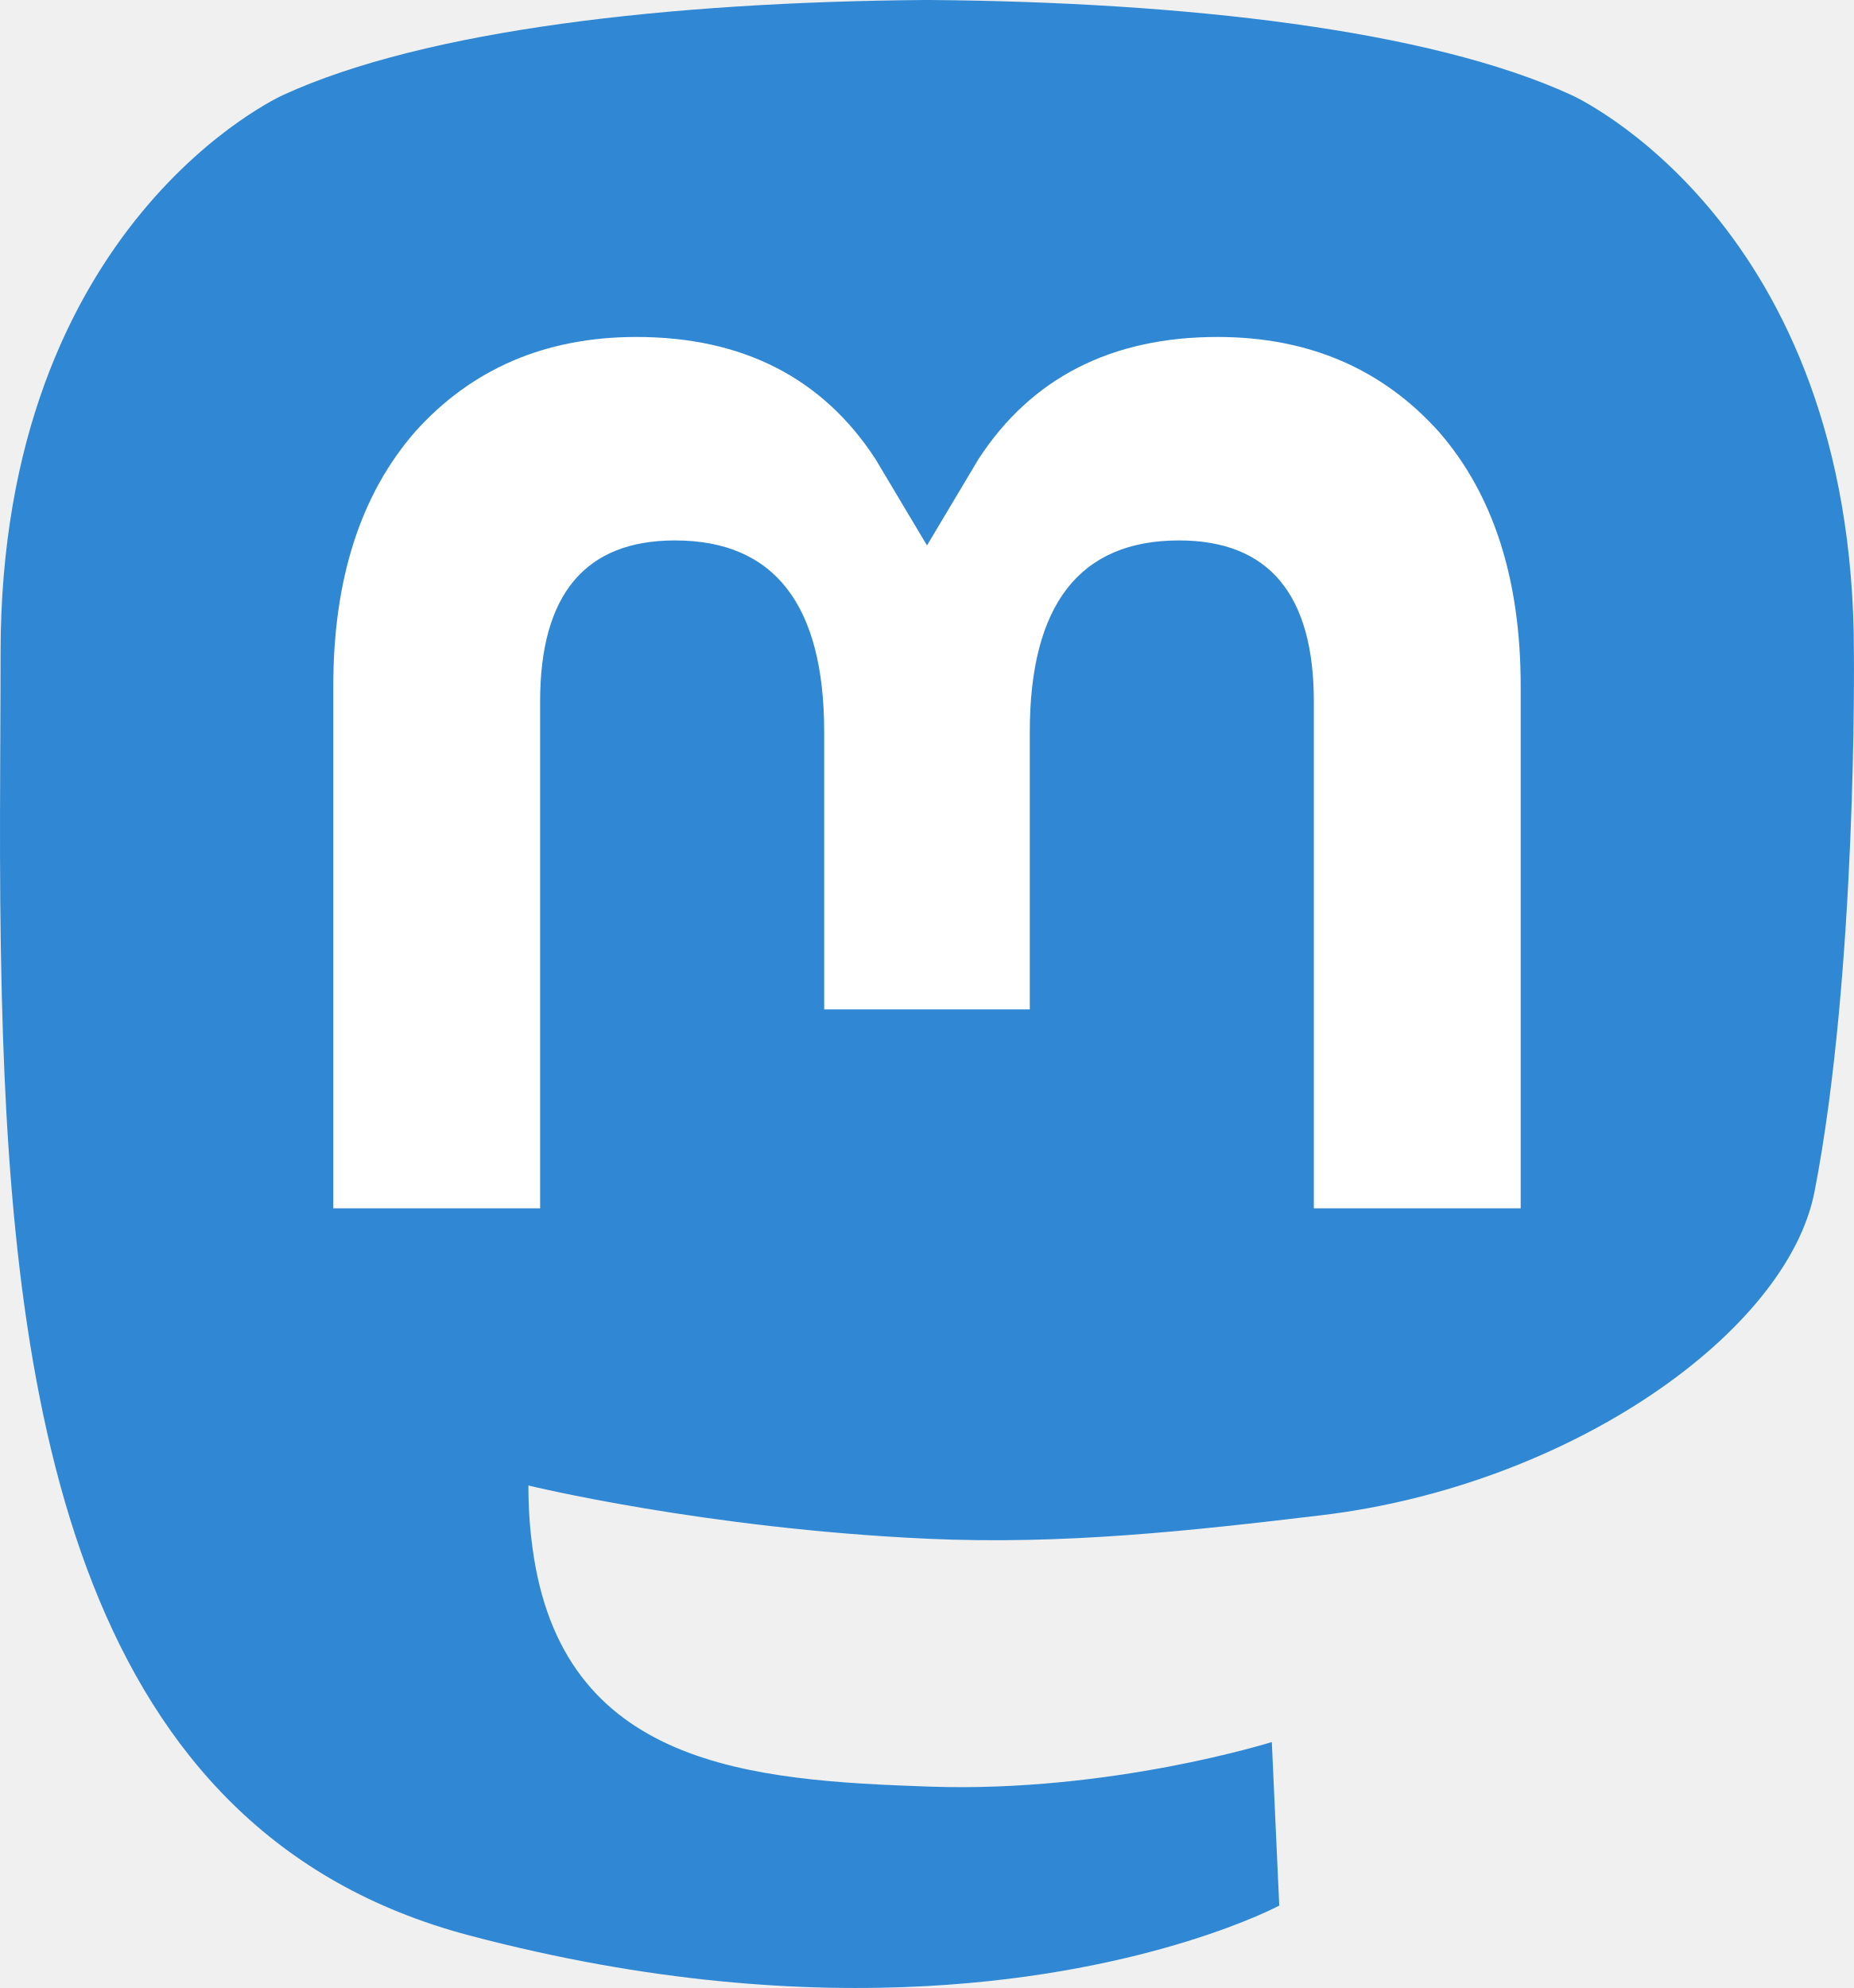
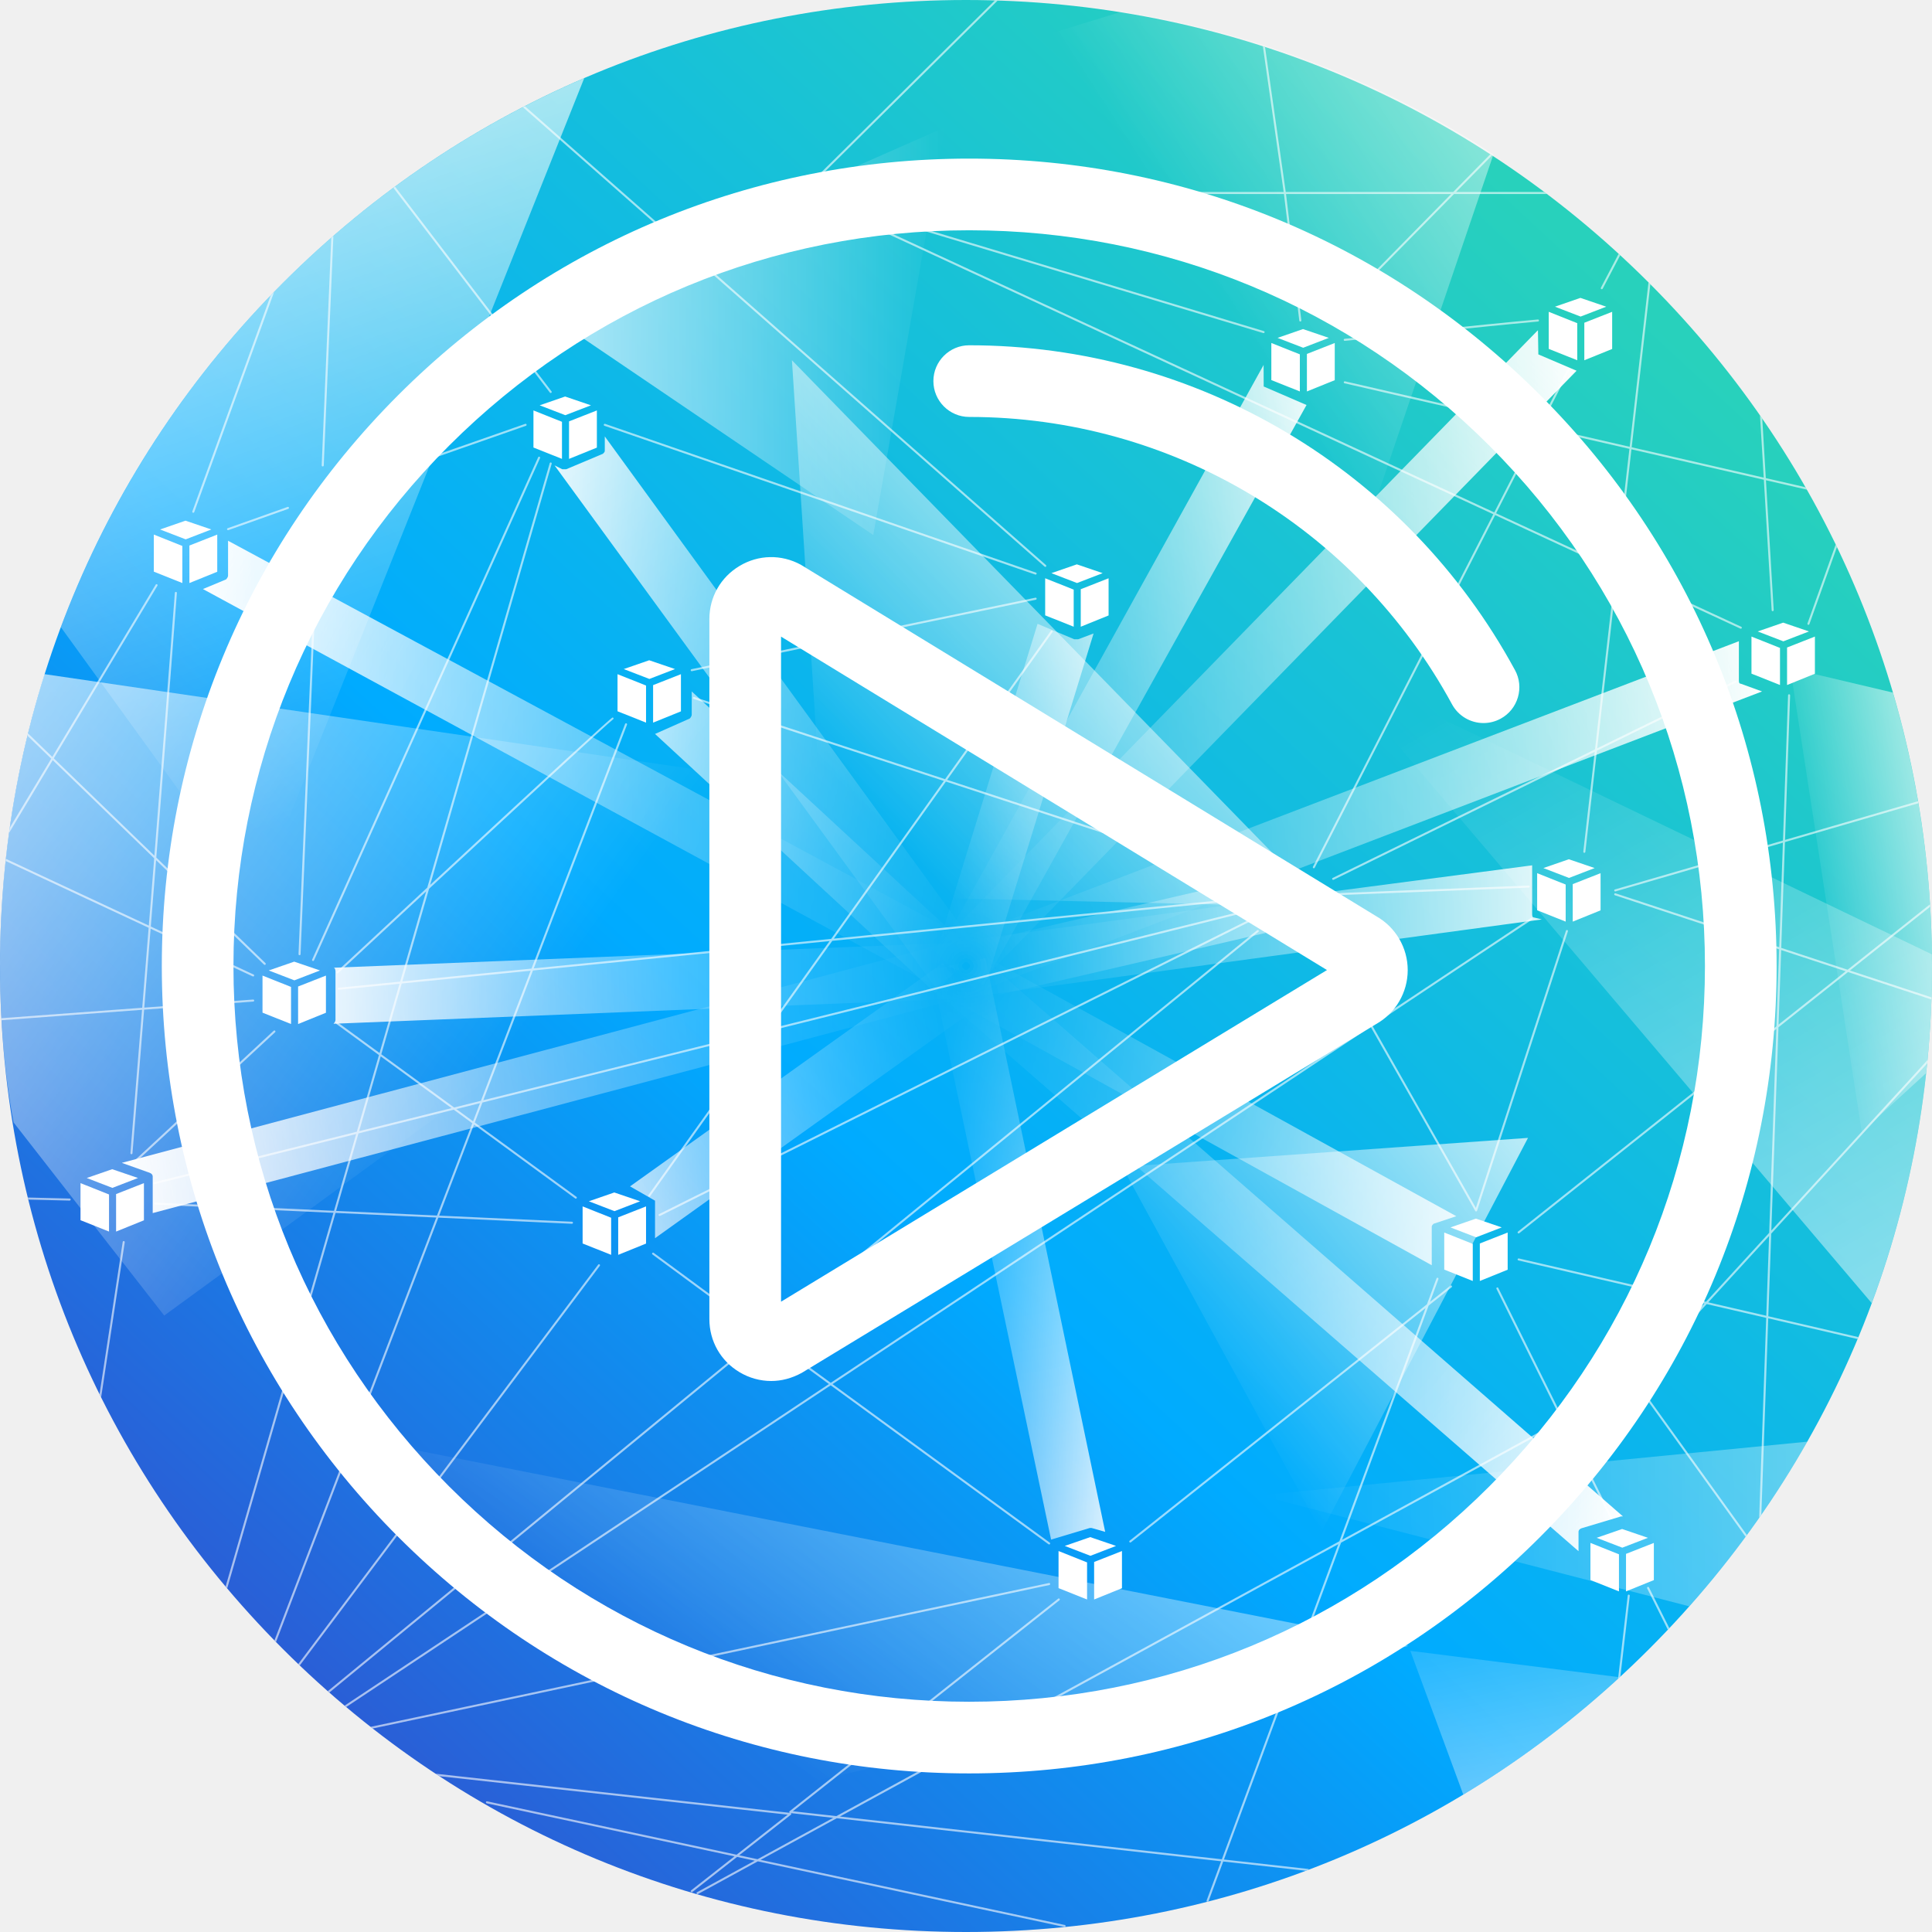
- <svg xmlns="http://www.w3.org/2000/svg" viewBox="0 0 216.414 232.01">
-   <path d="M211.807 139.088c-3.181 16.366-28.492 34.278-57.562 37.749-15.159 1.809-30.084 3.471-45.999 2.741-26.027-1.192-46.565-6.213-46.565-6.213 0 2.534.156 4.946.469 7.202 3.384 25.686 25.47 27.225 46.391 27.942 21.116.723 39.919-5.206 39.919-5.206l.868 19.09s-14.77 7.931-41.081 9.39c-14.509.797-32.524-.365-53.506-5.919C9.232 213.82 1.406 165.311.209 116.091c-.365-14.614-.14-28.394-.14-39.919 0-50.33 32.976-65.082 32.976-65.082C49.672 3.454 78.204.242 107.865 0h.729c29.661.242 58.211 3.454 74.838 11.09 0 0 32.975 14.752 32.975 65.082 0 0 .414 37.134-4.599 62.915" fill="#3088d4" />
-   <path d="M177.51 80.077v60.941h-24.144v-59.15c0-12.469-5.246-18.797-15.74-18.797-11.602 0-17.418 7.508-17.418 22.352v32.376H96.207V85.423c0-14.845-5.816-22.352-17.419-22.352-10.494 0-15.74 6.329-15.74 18.797v59.15H38.905V80.077c0-12.455 3.171-22.352 9.541-29.675 6.569-7.322 15.171-11.076 25.85-11.076 12.355 0 21.711 4.749 27.898 14.248l6.014 10.081 6.015-10.081c6.185-9.499 15.541-14.248 27.898-14.248 10.678 0 19.28 3.754 25.85 11.076 6.369 7.322 9.54 17.22 9.54 29.675" fill="#fff" />
+ <svg xmlns="http://www.w3.org/2000/svg" version="1.1" id="BitTube" x="0px" y="0px" viewBox="0 0 300 300" style="enable-background:new 0 0 300 300;" xml:space="preserve">
+   <style type="text/css">
+ 	.st0{fill:url(#SVGID_1_);}
+ 	.st1{opacity:0.71;fill:url(#tex11_1_);enable-background:new    ;}
+ 	.st2{opacity:0.71;fill:url(#tex10_1_);enable-background:new    ;}
+ 	.st3{opacity:0.71;fill:url(#tex09_1_);enable-background:new    ;}
+ 	.st4{opacity:0.71;fill:url(#tex08_1_);enable-background:new    ;}
+ 	.st5{opacity:0.71;fill:url(#tex07_1_);enable-background:new    ;}
+ 	.st6{opacity:0.71;fill:url(#tex06_1_);enable-background:new    ;}
+ 	.st7{opacity:0.71;fill:url(#tex05_1_);enable-background:new    ;}
+ 	.st8{opacity:0.71;fill:url(#tex04_1_);enable-background:new    ;}
+ 	.st9{opacity:0.71;fill:url(#tex03_1_);enable-background:new    ;}
+ 	.st10{opacity:0.71;fill:url(#tex02_1_);enable-background:new    ;}
+ 	.st11{opacity:0.71;fill:url(#tex01_1_);enable-background:new    ;}
+ 	.st12{filter:url(#Adobe_OpacityMaskFilter);}
+ 	.st13{fill:url(#SVGID_2_);}
+ 	.st14{mask:url(#big-lines_1_);}
+ 	.st15{fill:url(#bigline17_1_);}
+ 	.st16{fill:url(#bigline16_1_);}
+ 	.st17{fill:url(#bigline15_1_);}
+ 	.st18{fill:url(#bigline14_2_);}
+ 	.st19{fill:url(#bigline12_1_);}
+ 	.st20{fill:url(#bigline11_2_);}
+ 	.st21{fill:url(#bigline10_1_);}
+ 	.st22{fill:url(#bigline09_1_);}
+ 	.st23{fill:url(#bigline08_1_);}
+ 	.st24{fill:url(#bigline07_1_);}
+ 	.st25{fill:url(#bigline06_1_);}
+ 	.st26{fill:url(#bigline03_1_);}
+ 	.st27{fill:url(#bigline02_1_);}
+ 	.st28{fill:url(#bigline01_1_);}
+ 	.st29{fill:url(#bigline05_1_);}
+ 	.st30{opacity:0.6;fill:#FFFFFF;}
+ 	.st31{fill:#FFFFFF;}
+ </style>
+   <g>
+     <linearGradient id="SVGID_1_" gradientUnits="userSpaceOnUse" x1="249.768" y1="42.503" x2="47.31" y2="260.645">
+       <stop offset="0" style="stop-color:#28D1BC" />
+       <stop offset="0.601" style="stop-color:#00ABFF" />
+       <stop offset="1" style="stop-color:#2A5ED6" />
+     </linearGradient>
+     <path class="st0" d="M256.066,43.934C227.731,15.603,190.063,0,150,0C109.933,0,72.265,15.603,43.934,43.934S0,109.933,0,150   c0,40.07,15.603,77.738,43.934,106.066C72.262,284.397,109.929,300,150,300c40.07,0,77.738-15.603,106.066-43.934   C284.397,227.735,300,190.067,300,150C300,109.937,284.397,72.269,256.066,43.934z" />
+   </g>
+   <g id="backtexture">
+     <linearGradient id="tex11_1_" gradientUnits="userSpaceOnUse" x1="-12.329" y1="-117.484" x2="72.881" y2="117.672">
+       <stop offset="0.575" style="stop-color:#FFFFFF" />
+       <stop offset="1" style="stop-color:#FFFFFF;stop-opacity:0" />
+     </linearGradient>
+     <path id="tex11" class="st1" d="M9.454,97.392L39.9,139.479L90.718,12.135c-17.249,7.421-33.106,18.122-46.784,31.799   C28.511,59.358,16.869,77.553,9.454,97.392z" />
+     <linearGradient id="tex10_1_" gradientUnits="userSpaceOnUse" x1="-7.965" y1="-197.744" x2="79.511" y2="-260.488" gradientTransform="matrix(1 0 0 -1 0 -97.4898)">
+       <stop offset="0" style="stop-color:#FFFFFF" />
+       <stop offset="1" style="stop-color:#FFFFFF;stop-opacity:0" />
+     </linearGradient>
+     <path id="tex10" class="st2" d="M6.9,104.679c-4.5,14.4-6.9,29.4-6.9,45c0,8.4,0.6,16.5,2.1,24.6l23.4,30l110.633-80.689   L6.9,104.679z" />
+     <linearGradient id="tex09_1_" gradientUnits="userSpaceOnUse" x1="254.382" y1="-99.456" x2="188.445" y2="-141.794" gradientTransform="matrix(1 0 0 -1 0 -97.4898)">
+       <stop offset="0" style="stop-color:#FFFFFF" />
+       <stop offset="1" style="stop-color:#FFFFFF;stop-opacity:0" />
+     </linearGradient>
+     <path id="tex09" class="st3" d="M122.4,17.679l82.8,84.9l26.7-78.6c-17.4-11.4-36.9-18.9-57.6-22.2L122.4,17.679z" />
+     <linearGradient id="tex08_1_" gradientUnits="userSpaceOnUse" x1="179.816" y1="825.725" x2="135.039" y2="868.24" gradientTransform="matrix(1 0 0 1 0 -742)">
+       <stop offset="0" style="stop-color:#FFFFFF" />
+       <stop offset="1" style="stop-color:#FFFFFF;stop-opacity:0" />
+     </linearGradient>
+     <polygon id="tex08" class="st4" points="128.37,139.04 205.77,140.84 122.97,55.94  " />
+     <linearGradient id="tex07_1_" gradientUnits="userSpaceOnUse" x1="321.671" y1="244.928" x2="239.102" y2="101.148">
+       <stop offset="0" style="stop-color:#FFFFFF" />
+       <stop offset="1" style="stop-color:#FFFFFF;stop-opacity:0" />
+     </linearGradient>
+     <path id="tex07" class="st5" d="M290.641,202.353C296.784,185.824,300,168.161,300,150c0-0.605-0.015-1.207-0.022-1.811   l-93.561-44.993L290.641,202.353z" />
+     <linearGradient id="tex06_1_" gradientUnits="userSpaceOnUse" x1="83.4" y1="793.429" x2="146.582" y2="793.429" gradientTransform="matrix(1 0 0 1 0 -742)">
+       <stop offset="0" style="stop-color:#FFFFFF" />
+       <stop offset="1" style="stop-color:#FFFFFF;stop-opacity:0" />
+     </linearGradient>
+     <polygon id="tex06" class="st6" points="83.4,47.679 135.6,83.079 146.7,19.779  " />
+     <linearGradient id="tex05_1_" gradientUnits="userSpaceOnUse" x1="305.467" y1="136.222" x2="280.618" y2="140.254">
+       <stop offset="0" style="stop-color:#FFFFFF" />
+       <stop offset="1" style="stop-color:#FFFFFF;stop-opacity:0" />
+     </linearGradient>
+     <path id="tex05" class="st7" d="M293.928,107.545l-15.935-3.766l11.1,72l9.988-9.132C299.684,161.157,300,155.603,300,150   C300,135.419,297.923,121.158,293.928,107.545z" />
+     <linearGradient id="tex04_1_" gradientUnits="userSpaceOnUse" x1="245.497" y1="308.518" x2="231.338" y2="239.297">
+       <stop offset="0" style="stop-color:#FFFFFF" />
+       <stop offset="1" style="stop-color:#FFFFFF;stop-opacity:0" />
+     </linearGradient>
+     <path id="tex04" class="st8" d="M218.993,256.341l8.225,22.325c8.609-5.188,16.738-11.283,24.277-18.225L218.993,256.341z" />
+     <linearGradient id="tex03_1_" gradientUnits="userSpaceOnUse" x1="369.327" y1="234.776" x2="196.483" y2="238.078">
+       <stop offset="0" style="stop-color:#FFFFFF" />
+       <stop offset="1" style="stop-color:#FFFFFF;stop-opacity:0" />
+     </linearGradient>
+     <path id="tex03" class="st9" d="M262.306,249.428c7.047-7.939,13.179-16.5,18.323-25.565l-85.071,8.327L262.306,249.428z" />
+     <linearGradient id="tex02_1_" gradientUnits="userSpaceOnUse" x1="175.31" y1="919.565" x2="114.614" y2="1010.275" gradientTransform="matrix(1 0 0 1 0 -742)">
+       <stop offset="0" style="stop-color:#FFFFFF" />
+       <stop offset="1" style="stop-color:#FFFFFF;stop-opacity:0" />
+     </linearGradient>
+     <path id="tex02" class="st10" d="M218.7,255.579l-168.9-33.3l21.6,55.2c4.8,3,9.9,5.7,15.3,8.1L218.7,255.579z" />
+     <linearGradient id="tex01_1_" gradientUnits="userSpaceOnUse" x1="-924.184" y1="-4050.488" x2="-860.968" y2="-4050.488" gradientTransform="matrix(-0.7827 0.6224 -0.6224 -0.7827 -3009.668 -2421.344)">
+       <stop offset="0" style="stop-color:#FFFFFF" />
+       <stop offset="1" style="stop-color:#FFFFFF;stop-opacity:0" />
+     </linearGradient>
+     <polygon id="tex01" class="st11" points="237.27,176.69 174.27,181.19 205.17,237.89  " />
+   </g>
+   <defs>
+     <filter id="Adobe_OpacityMaskFilter" filterUnits="userSpaceOnUse" x="18.912" y="51.267" width="254.7" height="189.6">
+       <feFlood style="flood-color:white;flood-opacity:1" result="back" />
+       <feBlend in="SourceGraphic" in2="back" mode="normal" />
+     </filter>
+   </defs>
+   <mask maskUnits="userSpaceOnUse" x="18.912" y="51.267" width="254.7" height="189.6" id="big-lines_1_">
+     <g class="st12">
+       <radialGradient id="SVGID_2_" cx="150" cy="150" r="150" gradientUnits="userSpaceOnUse">
+         <stop offset="0.002" style="stop-color:#000000" />
+         <stop offset="0.088" style="stop-color:#0B0B0B;stop-opacity:0.913" />
+         <stop offset="0.241" style="stop-color:#292929;stop-opacity:0.76" />
+         <stop offset="0.442" style="stop-color:#5A5A5A;stop-opacity:0.559" />
+         <stop offset="0.685" style="stop-color:#9D9D9D;stop-opacity:0.316" />
+         <stop offset="0.959" style="stop-color:#F2F2F2;stop-opacity:0.041" />
+         <stop offset="1" style="stop-color:#FFFFFF;stop-opacity:0" />
+       </radialGradient>
+       <circle class="st13" cx="150" cy="150" r="150" />
+     </g>
+   </mask>
+   <g id="big-lines" class="st14">
+     <linearGradient id="bigline17_1_" gradientUnits="userSpaceOnUse" x1="86.343" y1="-208.007" x2="152.391" y2="-208.007" gradientTransform="matrix(1 0 0 -1 0 -97.4898)">
+       <stop offset="0" style="stop-color:#FFFFFF" />
+       <stop offset="1" style="stop-color:#FFFFFF;stop-opacity:0" />
+     </linearGradient>
+     <path id="bigline17" class="st15" d="M93.912,67.767v2.1c0,0.3,0,0.3-0.3,0.6l-5.7,2.4c0,0,0,0-0.3,0s0,0-0.3,0l-1.2-0.6l59.1,81   l7.2-5.1L93.912,67.767z" />
+     <linearGradient id="bigline16_1_" gradientUnits="userSpaceOnUse" x1="202.795" y1="-202.307" x2="145.05" y2="-202.307" gradientTransform="matrix(1 0 0 -1 0 -97.4898)">
+       <stop offset="0" style="stop-color:#FFFFFF" />
+       <stop offset="1" style="stop-color:#FFFFFF;stop-opacity:0" />
+     </linearGradient>
+     <path id="bigline16" class="st16" d="M196.226,60.015l-0.014-3.348l-51,92.1l7.5,4.2l50.165-90.078L196.226,60.015z" />
+     <linearGradient id="bigline15_1_" gradientUnits="userSpaceOnUse" x1="244.812" y1="-199.907" x2="144.912" y2="-199.907" gradientTransform="matrix(1 0 0 -1 0 -97.4898)">
+       <stop offset="0" style="stop-color:#FFFFFF" />
+       <stop offset="1" style="stop-color:#FFFFFF;stop-opacity:0" />
+     </linearGradient>
+     <path id="bigline15" class="st17" d="M238.874,55.031l-0.063-3.763l-93.9,96.3l6.3,6l93.6-96L238.874,55.031z" />
+     <linearGradient id="bigline14_2_" gradientUnits="userSpaceOnUse" x1="273.612" y1="-224.657" x2="146.462" y2="-224.657" gradientTransform="matrix(1 0 0 -1 0 -97.4898)">
+       <stop offset="0" style="stop-color:#FFFFFF" />
+       <stop offset="1" style="stop-color:#FFFFFF;stop-opacity:0" />
+     </linearGradient>
+     <path id="bigline14_1_" class="st18" d="M270.312,106.167c-0.3,0-0.3-0.3-0.3-0.6v-6l-123.3,47.1l3,8.1l123.9-47.4L270.312,106.167   z" />
+     <linearGradient id="bigline12_1_" gradientUnits="userSpaceOnUse" x1="31.289" y1="-216.557" x2="150.989" y2="-216.557" gradientTransform="matrix(1 0 0 -1 0 -97.4898)">
+       <stop offset="0" style="stop-color:#FFFFFF" />
+       <stop offset="1" style="stop-color:#FFFFFF;stop-opacity:0" />
+     </linearGradient>
+     <path id="bigline12" class="st19" d="M35.412,83.967v5.4c0,0.3-0.3,0.6-0.3,0.6l-3.6,1.5l115.5,62.7l4.2-7.8L35.412,83.967z" />
+     <linearGradient id="bigline11_2_" gradientUnits="userSpaceOnUse" x1="51.663" y1="-250.157" x2="148.981" y2="-250.157" gradientTransform="matrix(1 0 0 -1 0 -97.4898)">
+       <stop offset="0" style="stop-color:#FFFFFF" />
+       <stop offset="1" style="stop-color:#FFFFFF;stop-opacity:0" />
+     </linearGradient>
+     <path id="bigline11_1_" class="st20" d="M51.794,150.267c0.3,0,0.3,0.6,0.3,0.6v7.5c0,0.3-0.3,0.6-0.3,0.6l97.317-3.9l-0.3-8.7   L51.794,150.267z" />
+     <linearGradient id="bigline10_1_" gradientUnits="userSpaceOnUse" x1="18.912" y1="-264.857" x2="150.012" y2="-264.857" gradientTransform="matrix(1 0 0 -1 0 -97.4898)">
+       <stop offset="0" style="stop-color:#FFFFFF" />
+       <stop offset="1" style="stop-color:#FFFFFF;stop-opacity:0" />
+     </linearGradient>
+     <path id="bigline10_2_" class="st21" d="M23.004,182.026c0.108,0.042,0.701,0.167,0.708,0.642l0,0l0,0v5.7l126.3-33.6l-2.7-8.4   l-128.4,34.2C18.912,180.567,22.896,181.984,23.004,182.026z" />
+     <linearGradient id="bigline09_1_" gradientUnits="userSpaceOnUse" x1="97.713" y1="-268.382" x2="151.755" y2="-268.382" gradientTransform="matrix(1 0 0 -1 0 -97.4898)">
+       <stop offset="0" style="stop-color:#FFFFFF" />
+       <stop offset="1" style="stop-color:#FFFFFF;stop-opacity:0" />
+     </linearGradient>
+     <path id="bigline09" class="st22" d="M101.712,186.442v5.825l50.1-35.85l-5.4-6.9l-48.579,34.702L101.712,186.442z" />
+     <linearGradient id="bigline08_1_" gradientUnits="userSpaceOnUse" x1="101.6" y1="-228.257" x2="151.101" y2="-228.257" gradientTransform="matrix(1 0 0 -1 0 -97.4898)">
+       <stop offset="0" style="stop-color:#FFFFFF" />
+       <stop offset="1" style="stop-color:#FFFFFF;stop-opacity:0" />
+     </linearGradient>
+     <path id="bigline08" class="st23" d="M107.412,107.367v3.6c0,0.3-0.3,0.6-0.3,0.6l-5.4,2.4l43.5,40.2l6-6.3L107.412,107.367z" />
+     <linearGradient id="bigline07_1_" gradientUnits="userSpaceOnUse" x1="169.677" y1="-221.957" x2="144.696" y2="-221.957" gradientTransform="matrix(1 0 0 -1 0 -97.4898)">
+       <stop offset="0" style="stop-color:#FFFFFF" />
+       <stop offset="1" style="stop-color:#FFFFFF;stop-opacity:0" />
+     </linearGradient>
+     <path id="bigline07" class="st24" d="M167.412,99.267C167.412,99.267,167.112,99.267,167.412,99.267c-0.3,0-0.3,0-0.6,0l-5.7-2.4   l0,0l-16.2,52.5l8.4,2.7l16.5-53.7L167.412,99.267z" />
+     <linearGradient id="bigline06_1_" gradientUnits="userSpaceOnUse" x1="196.297" y1="-242.957" x2="152.854" y2="-242.957" gradientTransform="matrix(1 0 0 -1 0 -97.4898)">
+       <stop offset="0" style="stop-color:#FFFFFF" />
+       <stop offset="1" style="stop-color:#FFFFFF;stop-opacity:0" />
+     </linearGradient>
+     <path id="bigline06" class="st25" d="M194.412,136.467l-41.4,9.6l2.1,8.4l41.4-9.6L194.412,136.467z" />
+     <linearGradient id="bigline03_1_" gradientUnits="userSpaceOnUse" x1="252.012" y1="-291.557" x2="145.212" y2="-291.557" gradientTransform="matrix(1 0 0 -1 0 -97.4898)">
+       <stop offset="0" style="stop-color:#FFFFFF" />
+       <stop offset="1" style="stop-color:#FFFFFF;stop-opacity:0" />
+     </linearGradient>
+     <path id="bigline03" class="st26" d="M245.712,237.267L245.712,237.267L245.712,237.267L245.712,237.267l6-1.8c0,0,0,0,0.3,0   l-101.1-88.2l-5.7,6.6l99.9,87v-3C245.112,237.867,245.081,237.423,245.712,237.267z" />
+     <linearGradient id="bigline02_1_" gradientUnits="userSpaceOnUse" x1="171.966" y1="-291.407" x2="144.413" y2="-291.407" gradientTransform="matrix(1 0 0 -1 0 -97.4898)">
+       <stop offset="0" style="stop-color:#FFFFFF" />
+       <stop offset="1" style="stop-color:#FFFFFF;stop-opacity:0" />
+     </linearGradient>
+     <path id="bigline02" class="st27" d="M163.212,239.067l6-1.8h0.3l2.1,0.6l-18.6-89.1l-8.4,1.8L163.212,239.067L163.212,239.067z" />
+     <linearGradient id="bigline01_1_" gradientUnits="userSpaceOnUse" x1="239.319" y1="-242.207" x2="147.519" y2="-242.207" gradientTransform="matrix(1 0 0 -1 0 -97.4898)">
+       <stop offset="0" style="stop-color:#FFFFFF" />
+       <stop offset="1" style="stop-color:#FFFFFF;stop-opacity:0" />
+     </linearGradient>
+     <path id="bigline01_2_" class="st28" d="M194.412,140.067l-46.8,6.3l1.2,8.7l90.6-12.3l-1.2-0.3c-0.3,0-0.3-0.3-0.3-0.6v-7.5l0,0   l0,0l0,0L194.412,140.067" />
+     <linearGradient id="bigline05_1_" gradientUnits="userSpaceOnUse" x1="226.358" y1="914.15" x2="147.653" y2="914.15" gradientTransform="matrix(1 0 0 1 0 -742)">
+       <stop offset="0" style="stop-color:#FFFFFF" />
+       <stop offset="1" style="stop-color:#FFFFFF;stop-opacity:0" />
+     </linearGradient>
+     <path id="bigline05" class="st29" d="M222.322,190.608L222.322,190.608L222.322,190.608c0-0.293,0-0.293,0.293-0.586l0,0l0,0l0,0   l3.516-1.172l-74.417-41.017l-4.102,7.324l74.71,41.31C222.322,196.467,222.322,190.608,222.322,190.608z" />
+   </g>
+   <path id="lines" class="st30" d="M50.105,72.427h0.007c0.085,0,0.155-0.067,0.159-0.152l1.497-35.638  c-0.111,0.096-0.22,0.196-0.33,0.292l-1.485,35.332C49.949,72.348,50.017,72.423,50.105,72.427z M57.612,74.526  c0.018,0,0.035-0.003,0.053-0.009l24-8.399c0.083-0.029,0.126-0.12,0.097-0.203s-0.121-0.127-0.203-0.098l-24,8.399  c-0.083,0.029-0.126,0.12-0.097,0.203C57.485,74.485,57.546,74.526,57.612,74.526z M46.505,148.326h0.007  c0.085,0,0.155-0.067,0.159-0.152l2.7-64.199c0.004-0.088-0.064-0.162-0.152-0.166h-0.007c-0.085,0-0.155,0.067-0.159,0.152  l-2.7,64.199C46.349,148.248,46.418,148.322,46.505,148.326z M160.811,89.226c0.066,0,0.128-0.041,0.15-0.107  c0.028-0.083-0.016-0.174-0.099-0.202l-66.899-23.1c-0.084-0.03-0.173,0.015-0.202,0.099c-0.028,0.083,0.016,0.174,0.099,0.202  l66.899,23.1C160.776,89.223,160.794,89.226,160.811,89.226z M248.723,44.913c0.057,0,0.112-0.031,0.141-0.085l2.717-5.187  c-0.081-0.074-0.161-0.15-0.241-0.224l-2.757,5.262c-0.041,0.078-0.011,0.175,0.066,0.215  C248.674,44.907,248.698,44.913,248.723,44.913z M83.567,71.002l-35.1,78c-0.036,0.08,0,0.175,0.08,0.21  c0.021,0.01,0.043,0.015,0.065,0.015c0.061,0,0.119-0.035,0.145-0.094l35.1-78c0.036-0.08,0-0.175-0.08-0.21  C83.696,70.886,83.602,70.922,83.567,71.002z M85.386,60.964c0.031,0.041,0.079,0.062,0.126,0.062c0.034,0,0.068-0.011,0.097-0.033  c0.07-0.053,0.083-0.152,0.03-0.223L61.341,28.975c-0.085,0.063-0.172,0.123-0.257,0.186c0.001,0.001,0,0.002,0.001,0.003  L85.386,60.964z M207.006,138.708c-0.088,0.004-0.156,0.078-0.153,0.165c0.004,0.086,0.074,0.153,0.159,0.153h0.006l30.37-1.2  c0.088-0.004,0.156-0.078,0.153-0.165c-0.004-0.088-0.072-0.162-0.165-0.153L207.006,138.708z M222.592,51.222  c-4.592,0.477-9.341,0.969-13.795,1.387c-0.088,0.008-0.151,0.086-0.144,0.173c0.008,0.083,0.077,0.145,0.158,0.145  c0.005,0,0.01,0,0.015-0.001c4.456-0.418,9.206-0.91,13.799-1.388c5.356-0.556,10.896-1.13,16.201-1.612  c0.087-0.008,0.151-0.085,0.144-0.173c-0.009-0.087-0.09-0.159-0.173-0.144C233.49,50.092,227.95,50.666,222.592,51.222z   M280.758,97.016c0.018,0.007,0.036,0.01,0.054,0.01c0.065,0,0.127-0.041,0.149-0.105l4.278-11.966  c-0.064-0.133-0.13-0.266-0.195-0.399l-4.382,12.257C280.632,96.896,280.676,96.987,280.758,97.016z M124.355,29.995  c0.001,0.008,0.011,0.011,0.014,0.018c0.011,0.034,0.031,0.06,0.061,0.08c0.007,0.005,0.007,0.016,0.015,0.019L231.879,79.85  l-28.009,54.744c-0.04,0.078-0.009,0.174,0.069,0.214c0.023,0.012,0.048,0.018,0.072,0.018c0.058,0,0.113-0.032,0.142-0.087  l28.015-54.755l18.679,8.648l-3.174,27.728l-40.731,19.965c-0.078,0.038-0.111,0.134-0.072,0.213  c0.027,0.056,0.084,0.089,0.143,0.089c0.023,0,0.048-0.005,0.07-0.017l40.548-19.875l-1.776,15.514  c-0.01,0.088,0.053,0.167,0.14,0.177c0.007,0,0.013,0.001,0.019,0.001c0.08,0,0.148-0.06,0.158-0.141l1.799-15.718l21.605-10.59  c0.078-0.038,0.111-0.134,0.072-0.213c-0.038-0.078-0.134-0.11-0.213-0.072l-21.421,10.5l3.139-27.421l19.094,8.84  c0.021,0.01,0.044,0.015,0.066,0.015c0.06,0,0.117-0.034,0.145-0.093c0.037-0.079,0.002-0.174-0.078-0.211l-19.188-8.883  l2.138-18.671l20.559,4.728l1.212,20.258c0.006,0.084,0.075,0.149,0.159,0.149h0.01c0.087-0.006,0.154-0.081,0.149-0.169  l-1.206-20.164l6.358,1.462c-0.072-0.127-0.148-0.251-0.22-0.378l-6.157-1.416l-0.552-9.225c-0.117-0.17-0.232-0.34-0.35-0.51  l0.578,9.66l-20.502-4.715l2.898-25.315c-0.066-0.066-0.13-0.134-0.196-0.201c-0.03-0.03-0.061-0.059-0.092-0.09l-2.923,25.534  l-13.829-3.181l4.532-8.858c0.04-0.078,0.009-0.174-0.069-0.214c-0.078-0.039-0.174-0.009-0.214,0.069l-4.568,8.929l-30.056-6.912  c-0.082-0.016-0.17,0.034-0.19,0.12c-0.02,0.085,0.034,0.171,0.12,0.19l29.976,6.894l-6.728,13.15L126.621,30.769l69.545,20.95  c0.016,0.005,0.031,0.007,0.046,0.007c0.068,0,0.132-0.045,0.152-0.113c0.025-0.084-0.022-0.173-0.106-0.198l-70.667-21.288h73.78  l2.383,19.66c0.01,0.086,0.074,0.137,0.178,0.139c0.087-0.011,0.148-0.09,0.139-0.178l-2.379-19.621h25.645l-11.537,11.729  c-0.062,0.062-0.061,0.163,0.002,0.225c0.031,0.03,0.071,0.046,0.111,0.046c0.041,0,0.082-0.016,0.113-0.048l11.756-11.952h14.415  c-0.14-0.106-0.278-0.213-0.418-0.318h-13.684l5.577-5.669c-0.091-0.059-0.181-0.118-0.272-0.177l-5.75,5.846h-26l-3.215-22.511  c-0.112-0.036-0.224-0.07-0.336-0.106l3.23,22.617h-74.43l30.017-29.72c-0.146-0.005-0.291-0.012-0.437-0.016L124.4,29.854  c-0.004,0.004-0.001,0.012-0.005,0.016c-0.018,0.022-0.036,0.044-0.04,0.073c-0.002,0.011,0.006,0.021,0.007,0.032  C124.362,29.983,124.354,29.988,124.355,29.995z M239.072,66.49l13.943,3.207l-2.13,18.602L232.313,79.7L239.072,66.49z   M162.311,88.026c0.044,0,0.088-0.019,0.119-0.054c0.059-0.066,0.052-0.167-0.014-0.225L81.495,16.484  c-0.101,0.052-0.202,0.105-0.302,0.157l81.013,71.345C162.236,88.012,162.274,88.026,162.311,88.026z M107.412,104.226  c0.011,0,0.021-0.001,0.032-0.004l53.399-11.1c0.086-0.018,0.142-0.102,0.123-0.188c-0.018-0.087-0.103-0.146-0.188-0.123  l-53.399,11.1c-0.086,0.018-0.141,0.102-0.124,0.188C107.272,104.175,107.338,104.226,107.412,104.226z M42.719,160.284  c0.065-0.06,0.069-0.16,0.01-0.225c-0.062-0.064-0.162-0.07-0.225-0.01c-3.744,3.445-7.475,6.947-11.082,10.334  c-3.62,3.397-7.362,6.911-11.118,10.366c-0.065,0.06-0.069,0.16-0.01,0.225c0.032,0.034,0.074,0.052,0.117,0.052  c0.039,0,0.077-0.014,0.107-0.042c3.757-3.456,7.5-6.971,11.12-10.369C35.246,167.229,38.976,163.727,42.719,160.284z   M93.108,196.341c-0.072-0.053-0.171-0.038-0.223,0.031l-46.57,62.018c0.077,0.074,0.152,0.15,0.229,0.224l46.594-62.051  C93.192,196.493,93.178,196.393,93.108,196.341z M252.931,247.609c-0.103,0-0.167,0.053-0.177,0.14l-1.502,12.917  c0.12-0.111,0.239-0.223,0.36-0.334l1.459-12.546C253.08,247.698,253.017,247.62,252.931,247.609z M162.818,239.796  c0.071,0.051,0.171,0.036,0.223-0.035s0.036-0.171-0.035-0.223l-33.732-24.615l83.56-55.484l16.237,28.592  c0.003,0.005,0.009,0.003,0.012,0.007c0.019,0.028,0.043,0.055,0.078,0.066c0.016,0.005,0.032,0.008,0.049,0.008  c0.026,0,0.054-0.007,0.078-0.021c0.003-0.001,0.003-0.005,0.005-0.006c0.031-0.019,0.056-0.046,0.068-0.083l14.102-43.387  c0.027-0.083-0.019-0.173-0.103-0.2c-0.08-0.025-0.172,0.019-0.2,0.103l-13.99,43.043l-16.07-28.298l24.814-16.476  c0.073-0.049,0.093-0.147,0.045-0.221c-0.05-0.072-0.146-0.092-0.221-0.045l-24.796,16.464l-7.892-13.897  c-0.043-0.075-0.141-0.103-0.217-0.061c-0.077,0.044-0.104,0.141-0.061,0.217l7.903,13.917L129,214.723l-10.227-7.463l76.64-62.57  c0.068-0.056,0.078-0.155,0.022-0.224c-0.055-0.067-0.156-0.079-0.224-0.022l-76.704,62.622l-17.001-12.527  c-0.071-0.052-0.17-0.036-0.222,0.033c-0.052,0.071-0.037,0.171,0.034,0.223l16.935,12.479l-67.351,55.324  c0.081,0.071,0.161,0.143,0.242,0.214l67.375-55.343l10.199,7.443L53.51,264.848c0.085,0.071,0.169,0.143,0.254,0.214l75.227-49.951  L162.818,239.796z M163.067,245.934c-0.018-0.085-0.099-0.145-0.188-0.122L57.549,268.145c0.107,0.084,0.213,0.173,0.32,0.257  l105.075-22.279C163.031,246.105,163.086,246.02,163.067,245.934z M286.96,150.937l12.941,4.261  c0.004-0.111,0.009-0.221,0.012-0.332l-12.655-4.167l12.455-9.894c-0.008-0.129-0.016-0.257-0.024-0.386l-12.792,10.161  l-10.305-3.393l0.577-16.431l20.716-6.032c-0.018-0.105-0.033-0.211-0.051-0.316l-20.654,6.014l0.789-22.45  c0.003-0.088-0.065-0.162-0.153-0.165c-0.086-0.014-0.162,0.065-0.165,0.153l-0.792,22.556l-26.094,7.598  c-0.084,0.024-0.132,0.112-0.107,0.197c0.02,0.069,0.083,0.114,0.152,0.114c0.015,0,0.029-0.002,0.045-0.007l25.992-7.568  l-0.57,16.233l-25.417-8.369c-0.083-0.024-0.173,0.019-0.201,0.102c-0.027,0.083,0.019,0.174,0.102,0.201l25.505,8.398l-0.42,11.945  l-40.134,31.882c-0.069,0.054-0.08,0.154-0.025,0.223c0.031,0.04,0.077,0.061,0.124,0.061c0.035,0,0.069-0.012,0.099-0.035  l39.922-31.714l-1.112,31.654l-9.815,10.711l-29.057-6.731c-0.09-0.015-0.171,0.034-0.191,0.119  c-0.02,0.086,0.034,0.171,0.119,0.191l28.882,6.69l-10.904,11.899l-11.017,6.02l-10.082-20.335c-0.04-0.079-0.134-0.11-0.213-0.072  c-0.079,0.039-0.111,0.135-0.072,0.213l10.088,20.347l-34.053,18.607l13.439-36.365l3.566-2.836c0.069-0.055,0.08-0.154,0.025-0.223  c-0.055-0.07-0.154-0.08-0.223-0.025l-3.157,2.51l1.305-3.532c0.03-0.082-0.012-0.174-0.095-0.204  c-0.078-0.029-0.173,0.012-0.204,0.095l-1.487,4.023l-46.163,36.707c-0.069,0.055-0.08,0.154-0.025,0.223  c0.031,0.04,0.077,0.061,0.124,0.061c0.035,0,0.069-0.012,0.099-0.035l45.753-36.382l-13.384,36.216l-78.112,42.683l-6.754-0.756  l41.397-32.76c0.069-0.055,0.08-0.155,0.026-0.224s-0.153-0.079-0.224-0.026l-41.7,33c-0.051,0.04-0.072,0.106-0.054,0.169  c0.014,0.049,0.061,0.073,0.107,0.091l-55.014-6.079c0.197,0.13,0.395,0.257,0.592,0.386l54.063,5.973l-7.93,6.22l-38.732-8.291  c-0.086-0.021-0.17,0.036-0.188,0.122c-0.019,0.086,0.036,0.17,0.122,0.188l38.473,8.235l-6.737,5.284  c-0.069,0.054-0.081,0.154-0.027,0.223c0.031,0.04,0.078,0.062,0.125,0.062c0.035,0,0.069-0.012,0.098-0.034l6.946-5.448  l2.742,0.587l-8.962,4.897c-0.077,0.042-0.105,0.139-0.063,0.216c0.029,0.053,0.083,0.083,0.14,0.083  c0.026,0,0.052-0.007,0.076-0.02l9.286-5.074l47.604,10.19c0.011,0.003,0.022,0.004,0.033,0.004c0.073,0,0.14-0.051,0.155-0.126  c0.019-0.086-0.036-0.17-0.122-0.188L118.101,288.8l11.83-6.464l59.684,6.681l-2.253,6.096c-0.029,0.078,0.011,0.16,0.085,0.195  c0.062-0.016,0.123-0.033,0.185-0.049c0.01-0.012,0.023-0.021,0.029-0.037l2.28-6.169l12.825,1.436  c0.161-0.06,0.322-0.118,0.483-0.179c-0.022-0.051-0.06-0.094-0.119-0.1l-13.075-1.464l18.182-49.199l34.362-18.776l7.471,15.068  c0.028,0.057,0.084,0.089,0.143,0.089c0.023,0,0.048-0.006,0.07-0.017c0.079-0.039,0.111-0.135,0.072-0.213l-7.477-15.08  l10.928-5.971l17.247,23.975c0.066-0.09,0.13-0.181,0.196-0.271l-17.192-23.899l10.956-11.956l9.243,2.141l-1.09,31.038  c0.113-0.162,0.223-0.326,0.336-0.489l1.07-30.475l13.875,3.214c0.042-0.1,0.086-0.198,0.128-0.298l-13.991-3.241l0.451-12.826  l24.214-26.424c0.017-0.175,0.034-0.351,0.051-0.526l-24.247,26.46l1.108-31.553L286.96,150.937z M276.581,147.52l10.018,3.299  l-10.425,8.282L276.581,147.52z M117.625,288.698l-2.843-0.609l8.029-6.297c0.051-0.04,0.072-0.106,0.055-0.169  c-0.011-0.038-0.038-0.066-0.071-0.086l6.587,0.737L117.625,288.698z M189.729,288.709l-59.311-6.639l77.394-42.291L189.729,288.709  z M274.268,204.312l-9.007-2.086l9.443-10.304L274.268,204.312z M255.841,246.425c-0.078,0.04-0.11,0.135-0.071,0.214l3.212,6.424  c0.078-0.083,0.154-0.167,0.232-0.249l-3.159-6.318C256.014,246.417,255.919,246.387,255.841,246.425z M29.958,79.617  c0.018,0.007,0.036,0.01,0.054,0.01c0.065,0,0.126-0.04,0.149-0.104l12.403-34.184c-0.18,0.184-0.36,0.367-0.539,0.552  L29.863,79.413C29.833,79.496,29.875,79.587,29.958,79.617z M10.816,186.108l-6.498-0.157c0.026,0.107,0.049,0.214,0.076,0.32  l6.414,0.155h0.004c0.086,0,0.157-0.069,0.159-0.155C10.973,186.183,10.904,186.11,10.816,186.108z M20.253,179.054  c-0.007,0.087,0.058,0.164,0.146,0.171c0.004,0.001,0.008,0.001,0.013,0.001c0.082,0,0.152-0.063,0.159-0.146  c0.019-0.232,0.773-9.478,1.807-22.299l16.946-1.256c0.087-0.006,0.153-0.082,0.147-0.17c-0.006-0.084-0.076-0.147-0.159-0.147  c-0.004,0-0.008,0-0.012,0.001l-16.897,1.252c0.308-3.822,0.64-7.951,0.985-12.252l15.856,7.404c0.022,0.01,0.045,0.015,0.067,0.015  c0.06,0,0.117-0.034,0.144-0.092c0.037-0.08,0.003-0.174-0.077-0.212l-15.963-7.454c0.269-3.357,0.545-6.814,0.823-10.305  l16.762,16.217c0.031,0.03,0.07,0.045,0.11,0.045c0.042,0,0.083-0.017,0.114-0.049c0.061-0.062,0.06-0.163-0.004-0.225  l-16.95-16.399c1.183-14.858,2.394-30.269,3.198-41.075c0.006-0.088-0.059-0.164-0.147-0.17c-0.086-0.024-0.164,0.059-0.17,0.146  c-0.8,10.742-2.001,26.035-3.177,40.812l-15.62-15.112l16.092-26.807c0.045-0.075,0.021-0.173-0.054-0.219  c-0.077-0.044-0.173-0.021-0.218,0.055L8.122,117.529l-3.765-3.642c-0.029,0.12-0.056,0.24-0.085,0.36l3.682,3.562l-6.429,10.71  c-0.038,0.265-0.071,0.532-0.108,0.798l6.772-11.281l15.755,15.243c-0.282,3.539-0.562,7.044-0.835,10.448L0.918,133.363  c-0.012,0.112-0.025,0.223-0.037,0.335l22.201,10.366c-0.35,4.363-0.686,8.549-0.999,12.42l-21.863,1.62  c0.006,0.106,0.014,0.211,0.019,0.317l21.817-1.617C21.025,169.6,20.272,178.823,20.253,179.054z M194.341,142.625l-91.992,45.899  c-0.079,0.039-0.111,0.135-0.071,0.214c0.028,0.056,0.084,0.088,0.142,0.088c0.024,0,0.048-0.006,0.071-0.017l91.993-45.899  c0.078-0.039,0.11-0.135,0.071-0.214C194.514,142.616,194.419,142.588,194.341,142.625z M35.262,82.22  c0.023,0.065,0.084,0.106,0.15,0.106c0.018,0,0.036-0.003,0.053-0.01l9.3-3.3c0.083-0.029,0.126-0.12,0.097-0.202  c-0.029-0.083-0.121-0.129-0.203-0.097l-9.3,3.3C35.276,82.047,35.233,82.137,35.262,82.22z M88.805,190.026h0.007  c0.084,0,0.155-0.066,0.159-0.152c0.004-0.087-0.063-0.162-0.151-0.166l-20.627-0.946l5.413-14.147l15.713,11.481  c0.028,0.021,0.061,0.031,0.094,0.031c0.049,0,0.097-0.022,0.128-0.065c0.052-0.071,0.036-0.17-0.035-0.222l-15.783-11.532  l1.188-3.106l43.809-10.914l-18.037,25.286c-0.051,0.072-0.035,0.171,0.037,0.223c0.028,0.02,0.06,0.029,0.092,0.029  c0.049,0,0.099-0.023,0.129-0.066l18.254-25.59l75.255-18.748c0.086-0.021,0.138-0.107,0.116-0.192  c-0.021-0.085-0.106-0.135-0.192-0.116l-74.894,18.658l9.759-13.681l65.189-6.464c0.088-0.009,0.151-0.087,0.143-0.174  c-0.008-0.087-0.086-0.157-0.174-0.143l-64.912,6.436l17.393-24.383l47.486,15.556c0.017,0.005,0.033,0.008,0.05,0.008  c0.067,0,0.129-0.043,0.151-0.109c0.027-0.084-0.019-0.174-0.102-0.201l-47.391-15.524l16.366-22.943  c0.051-0.072,0.034-0.171-0.037-0.223c-0.072-0.049-0.171-0.034-0.223,0.037l-16.424,23.025l-38.95-12.759  c-0.082-0.025-0.172,0.019-0.2,0.102c-0.027,0.084,0.018,0.174,0.102,0.201l38.855,12.728l-17.496,24.528l-46.181,4.579  l14.478-37.842c0.031-0.082-0.01-0.174-0.092-0.205c-0.082-0.029-0.174,0.009-0.205,0.092l-14.535,37.991l-20.055,1.989  l4.151-14.388c13.431-12.457,27.933-25.868,28.551-26.29c0.056-0.025,0.095-0.081,0.095-0.146c0-0.088-0.071-0.159-0.159-0.159  c-0.195,0-9.705,8.733-28.315,25.997l18.868-65.394c0.024-0.084-0.024-0.173-0.109-0.196c-0.085-0.028-0.173,0.024-0.197,0.108  l-19.014,65.901c-4.222,3.917-8.9,8.262-14.042,13.042c-0.064,0.06-0.068,0.16-0.008,0.225c0.031,0.033,0.074,0.051,0.116,0.051  c0.039,0,0.078-0.015,0.108-0.043c3.869-3.596,8.676-8.061,13.653-12.678l-4.04,14.002l-9.548,0.947  c-0.087,0.009-0.151,0.087-0.143,0.174c0.008,0.082,0.077,0.144,0.158,0.144c0.005,0,0.01,0,0.016-0.001l9.422-0.934l-3.102,10.751  l-6.494-4.745c-0.071-0.054-0.17-0.038-0.222,0.034c-0.052,0.071-0.036,0.17,0.035,0.222l6.588,4.813l-3.435,11.904l-31.493,7.846  c-0.085,0.021-0.137,0.107-0.116,0.192c0.018,0.072,0.083,0.121,0.154,0.121c0.013,0,0.025-0.002,0.039-0.005l31.314-7.801  l-3.441,11.927l-27.737-1.272c-0.086,0.006-0.162,0.064-0.166,0.152c-0.004,0.087,0.063,0.162,0.151,0.166l27.661,1.269  l-16.741,58.021c0.082,0.098,0.164,0.195,0.247,0.293L52.1,188.343l15.638,0.717l-25.12,65.657c0.081,0.083,0.163,0.167,0.244,0.25  l25.21-65.892L88.805,190.026z M73.456,174.114l-2.602-1.901l3.681-0.917L73.456,174.114z M82.755,150.699l46.062-4.567  l-9.814,13.758l-43.954,10.95L82.755,150.699z M62.379,152.719l20.023-1.985l-7.728,20.199l-4.154,1.035l-11.31-8.264  L62.379,152.719z M59.116,164.029l11.003,8.039l-14.354,3.576L59.116,164.029z M52.191,188.028l3.471-12.031l14.791-3.685  l2.886,2.109l-5.481,14.326L52.191,188.028z M19.236,192.71c-0.089-0.013-0.168,0.047-0.181,0.134l-3.596,23.635  c0.083,0.167,0.162,0.335,0.245,0.502l3.665-24.09C19.382,192.804,19.323,192.723,19.236,192.71z" />
+   <g id="block_1_">
+     <path id="block01_2_" class="st31" d="M245.405,46.256l-3.951,1.367l3.981,1.534l3.981-1.534L245.405,46.256z M240.486,54.176   l4.429,1.764v-5.759l-4.429-1.764V54.176z M246.012,50.115v5.825l4.323-1.751v-5.772L246.012,50.115z" />
+     <path id="block02_1_" class="st31" d="M202.33,51.098l-3.951,1.367l3.981,1.534l3.981-1.534L202.33,51.098z M197.412,59.018   l4.429,1.764v-5.759l-4.429-1.764V59.018z M202.937,54.958v5.825l4.323-1.751v-5.772L202.937,54.958z" />
+     <path id="block03_1_" class="st31" d="M167.212,87.632l-3.951,1.367l3.981,1.534l3.981-1.534L167.212,87.632z M162.294,95.552   l4.429,1.764v-5.759l-4.429-1.764V95.552z M167.819,91.492v5.825l4.323-1.751v-5.772L167.819,91.492z" />
+     <path id="block04" class="st31" d="M87.752,61.57l-3.951,1.367l3.981,1.534l3.981-1.534L87.752,61.57z M82.834,69.491l4.429,1.764   v-5.759l-4.429-1.764V69.491z M88.359,65.43v5.825l4.323-1.751v-5.772L88.359,65.43z" />
+     <path id="block05" class="st31" d="M45.681,149.325l-3.951,1.367l3.981,1.534l3.981-1.534L45.681,149.325z M40.762,157.245   l4.429,1.764v-5.759l-4.429-1.764V157.245z M46.288,153.185v5.825l4.323-1.751v-5.772L46.288,153.185z" />
+     <path id="block06" class="st31" d="M28.804,80.849l-3.951,1.367l3.981,1.534l3.981-1.534L28.804,80.849z M23.886,88.769   l4.429,1.764v-5.759l-4.429-1.764V88.769z M29.411,84.709v5.825l4.323-1.751V83.01L29.411,84.709z" />
+     <path id="block07_2_" class="st31" d="M169.288,238.683l-3.951,1.367l3.981,1.534l3.981-1.534L169.288,238.683z M164.37,246.603   l4.429,1.764v-5.759l-4.429-1.764V246.603z M169.895,242.542v5.825l4.323-1.751v-5.772L169.895,242.542z" />
+     <path id="block08" class="st31" d="M100.806,102.525l-3.951,1.367l3.981,1.534l3.981-1.534L100.806,102.525z M95.888,110.445   l4.429,1.764v-5.759l-4.429-1.764V110.445z M101.413,106.385v5.825l4.323-1.751v-5.772L101.413,106.385z" />
+     <path id="block09" class="st31" d="M95.387,185.167l-3.951,1.367l3.981,1.534l3.981-1.534L95.387,185.167z M90.468,193.087   l4.429,1.764v-5.759l-4.429-1.764V193.087z M95.994,189.027v5.825l4.323-1.751v-5.772L95.994,189.027z" />
+     <path id="block10" class="st31" d="M251.88,237.423l-3.951,1.367l3.981,1.534l3.981-1.534L251.88,237.423z M246.962,245.344   l4.429,1.764v-5.759l-4.429-1.764V245.344z M252.487,241.283v5.825l4.323-1.751v-5.772L252.487,241.283z" />
+     <path id="block11" class="st31" d="M229.18,189.225l-3.951,1.367l3.981,1.534l3.981-1.534L229.18,189.225z M224.262,197.145   l4.429,1.764v-5.759l-4.429-1.764V197.145z M229.787,193.085v5.825l4.323-1.751v-5.772L229.787,193.085z" />
+     <path id="block12" class="st31" d="M243.606,133.425l-3.951,1.367l3.981,1.534l3.981-1.534L243.606,133.425z M238.688,141.345   l4.429,1.764v-5.759l-4.429-1.764V141.345z M244.213,137.285v5.825l4.323-1.751v-5.772L244.213,137.285z" />
+     <path id="block13" class="st31" d="M276.887,96.684l-3.951,1.367l3.981,1.534l3.981-1.534L276.887,96.684z M271.968,104.604   l4.429,1.764v-5.759l-4.429-1.764V104.604z M277.494,100.544v5.825l4.323-1.751v-5.772L277.494,100.544z" />
+     <path id="block14" class="st31" d="M17.419,181.553l-3.951,1.367l3.981,1.534l3.981-1.534L17.419,181.553z M12.501,189.473   l4.429,1.764v-5.759l-4.429-1.764V189.473z M18.026,185.413v5.825l4.323-1.751v-5.772L18.026,185.413z" />
+   </g>
+   <path id="symbol" class="st31" d="M239.151,61.349c-23.679-23.678-55.161-36.721-88.653-36.721  c-33.487,0-64.97,13.039-88.656,36.717c-23.678,23.682-36.717,55.165-36.717,88.656c0,33.491,13.039,64.974,36.717,88.656  c23.686,23.679,55.169,36.717,88.656,36.717c33.488,0,64.971-13.039,88.653-36.717c23.678-23.682,36.72-55.169,36.72-88.656  C275.872,116.511,262.83,85.028,239.151,61.349z M231.281,230.784c-21.579,21.579-50.269,33.462-80.783,33.462  c-30.517,0-59.207-11.883-80.782-33.462c-21.579-21.583-33.466-50.269-33.466-80.782c0-30.513,11.887-59.2,33.466-80.783  c21.575-21.579,50.266-33.462,80.782-33.462c30.513,0,59.204,11.883,80.783,33.462c21.579,21.579,33.462,50.269,33.462,80.783  C264.743,180.515,252.861,209.205,231.281,230.784z M235.247,104.055c-16.899-31.115-49.373-50.441-84.749-50.441  c-3.069,0-5.562,2.493-5.562,5.563c0,3.069,2.493,5.566,5.562,5.566c31.29,0,60.017,17.099,74.973,44.623  c0.973,1.793,2.847,2.909,4.892,2.909c0.922,0,1.84-0.233,2.654-0.678c1.305-0.707,2.256-1.884,2.679-3.31  C236.118,106.862,235.958,105.356,235.247,104.055z M213.716,142.278l-89.381-54.596c-3.007-1.629-6.557-1.564-9.492,0.193  c-2.938,1.75-4.692,4.833-4.692,8.253v108.697c0,3.423,1.753,6.51,4.692,8.253c1.494,0.893,3.193,1.363,4.91,1.363  c1.578,0,3.164-0.405,4.739-1.261l89.188-54.162c3.029-1.699,4.91-4.91,4.91-8.38C218.589,147.177,216.723,143.976,213.716,142.278z   M121.28,202.127V98.854l84.774,51.775L121.28,202.127z" />
</svg>
